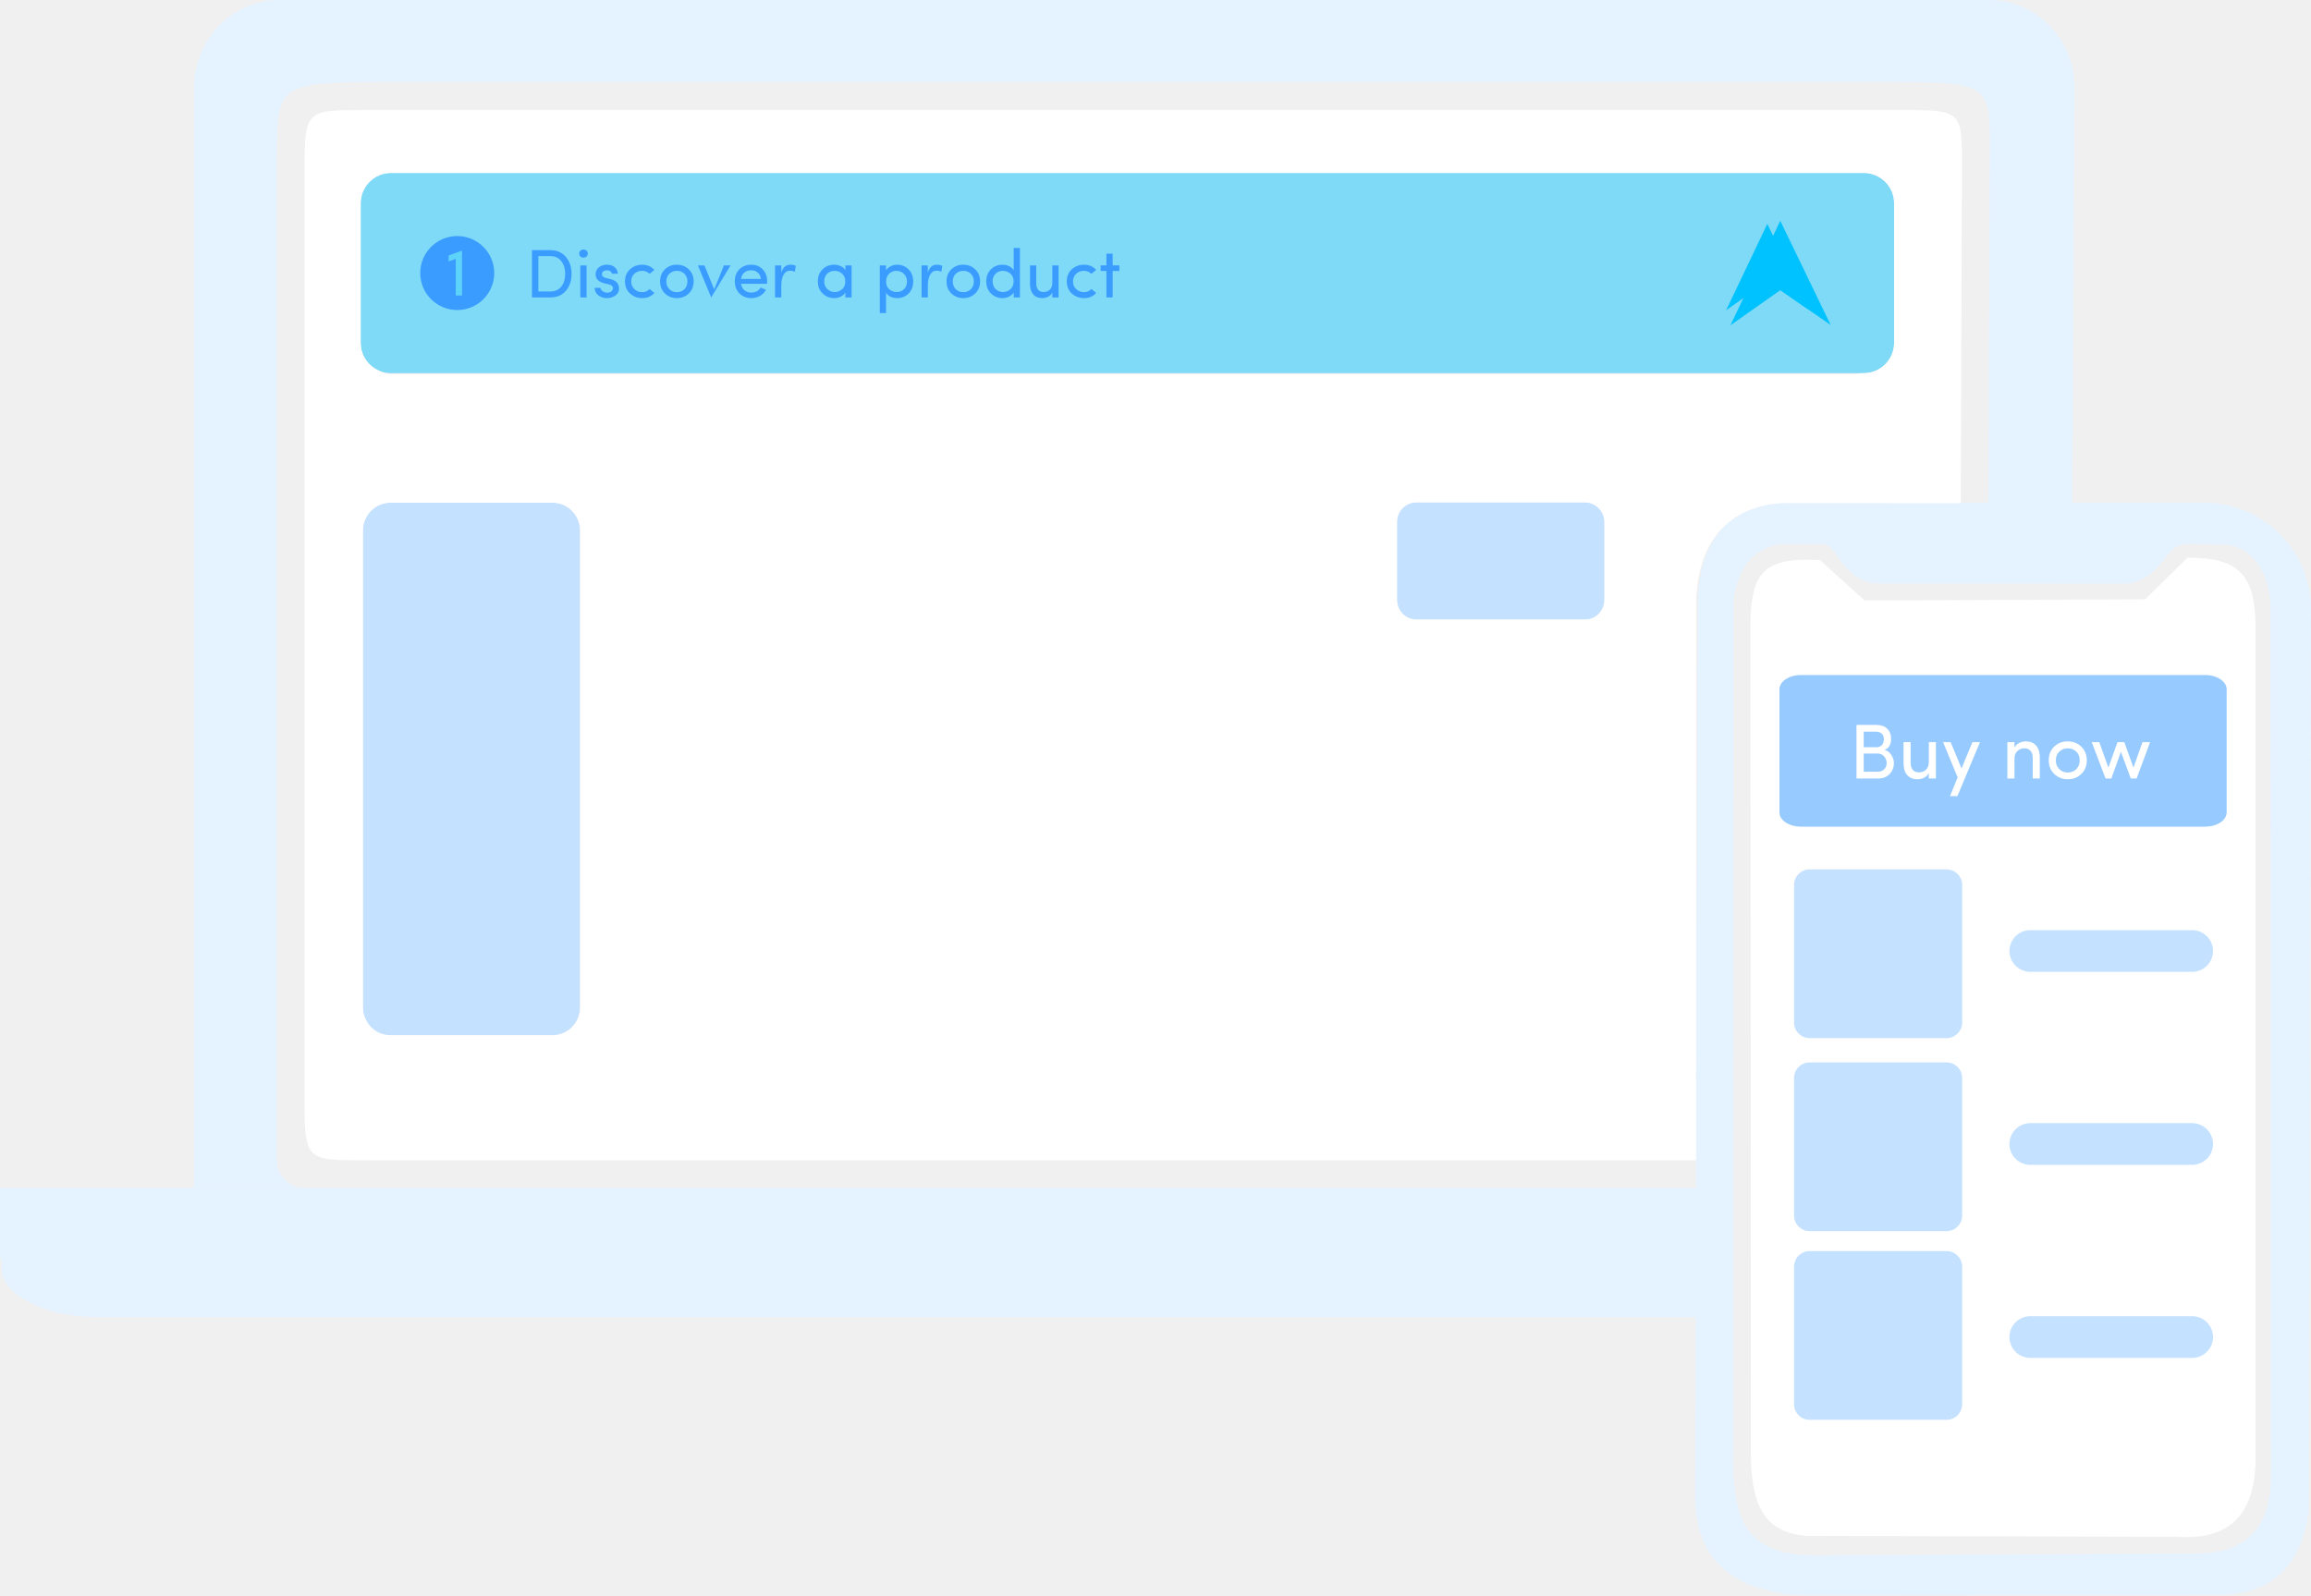
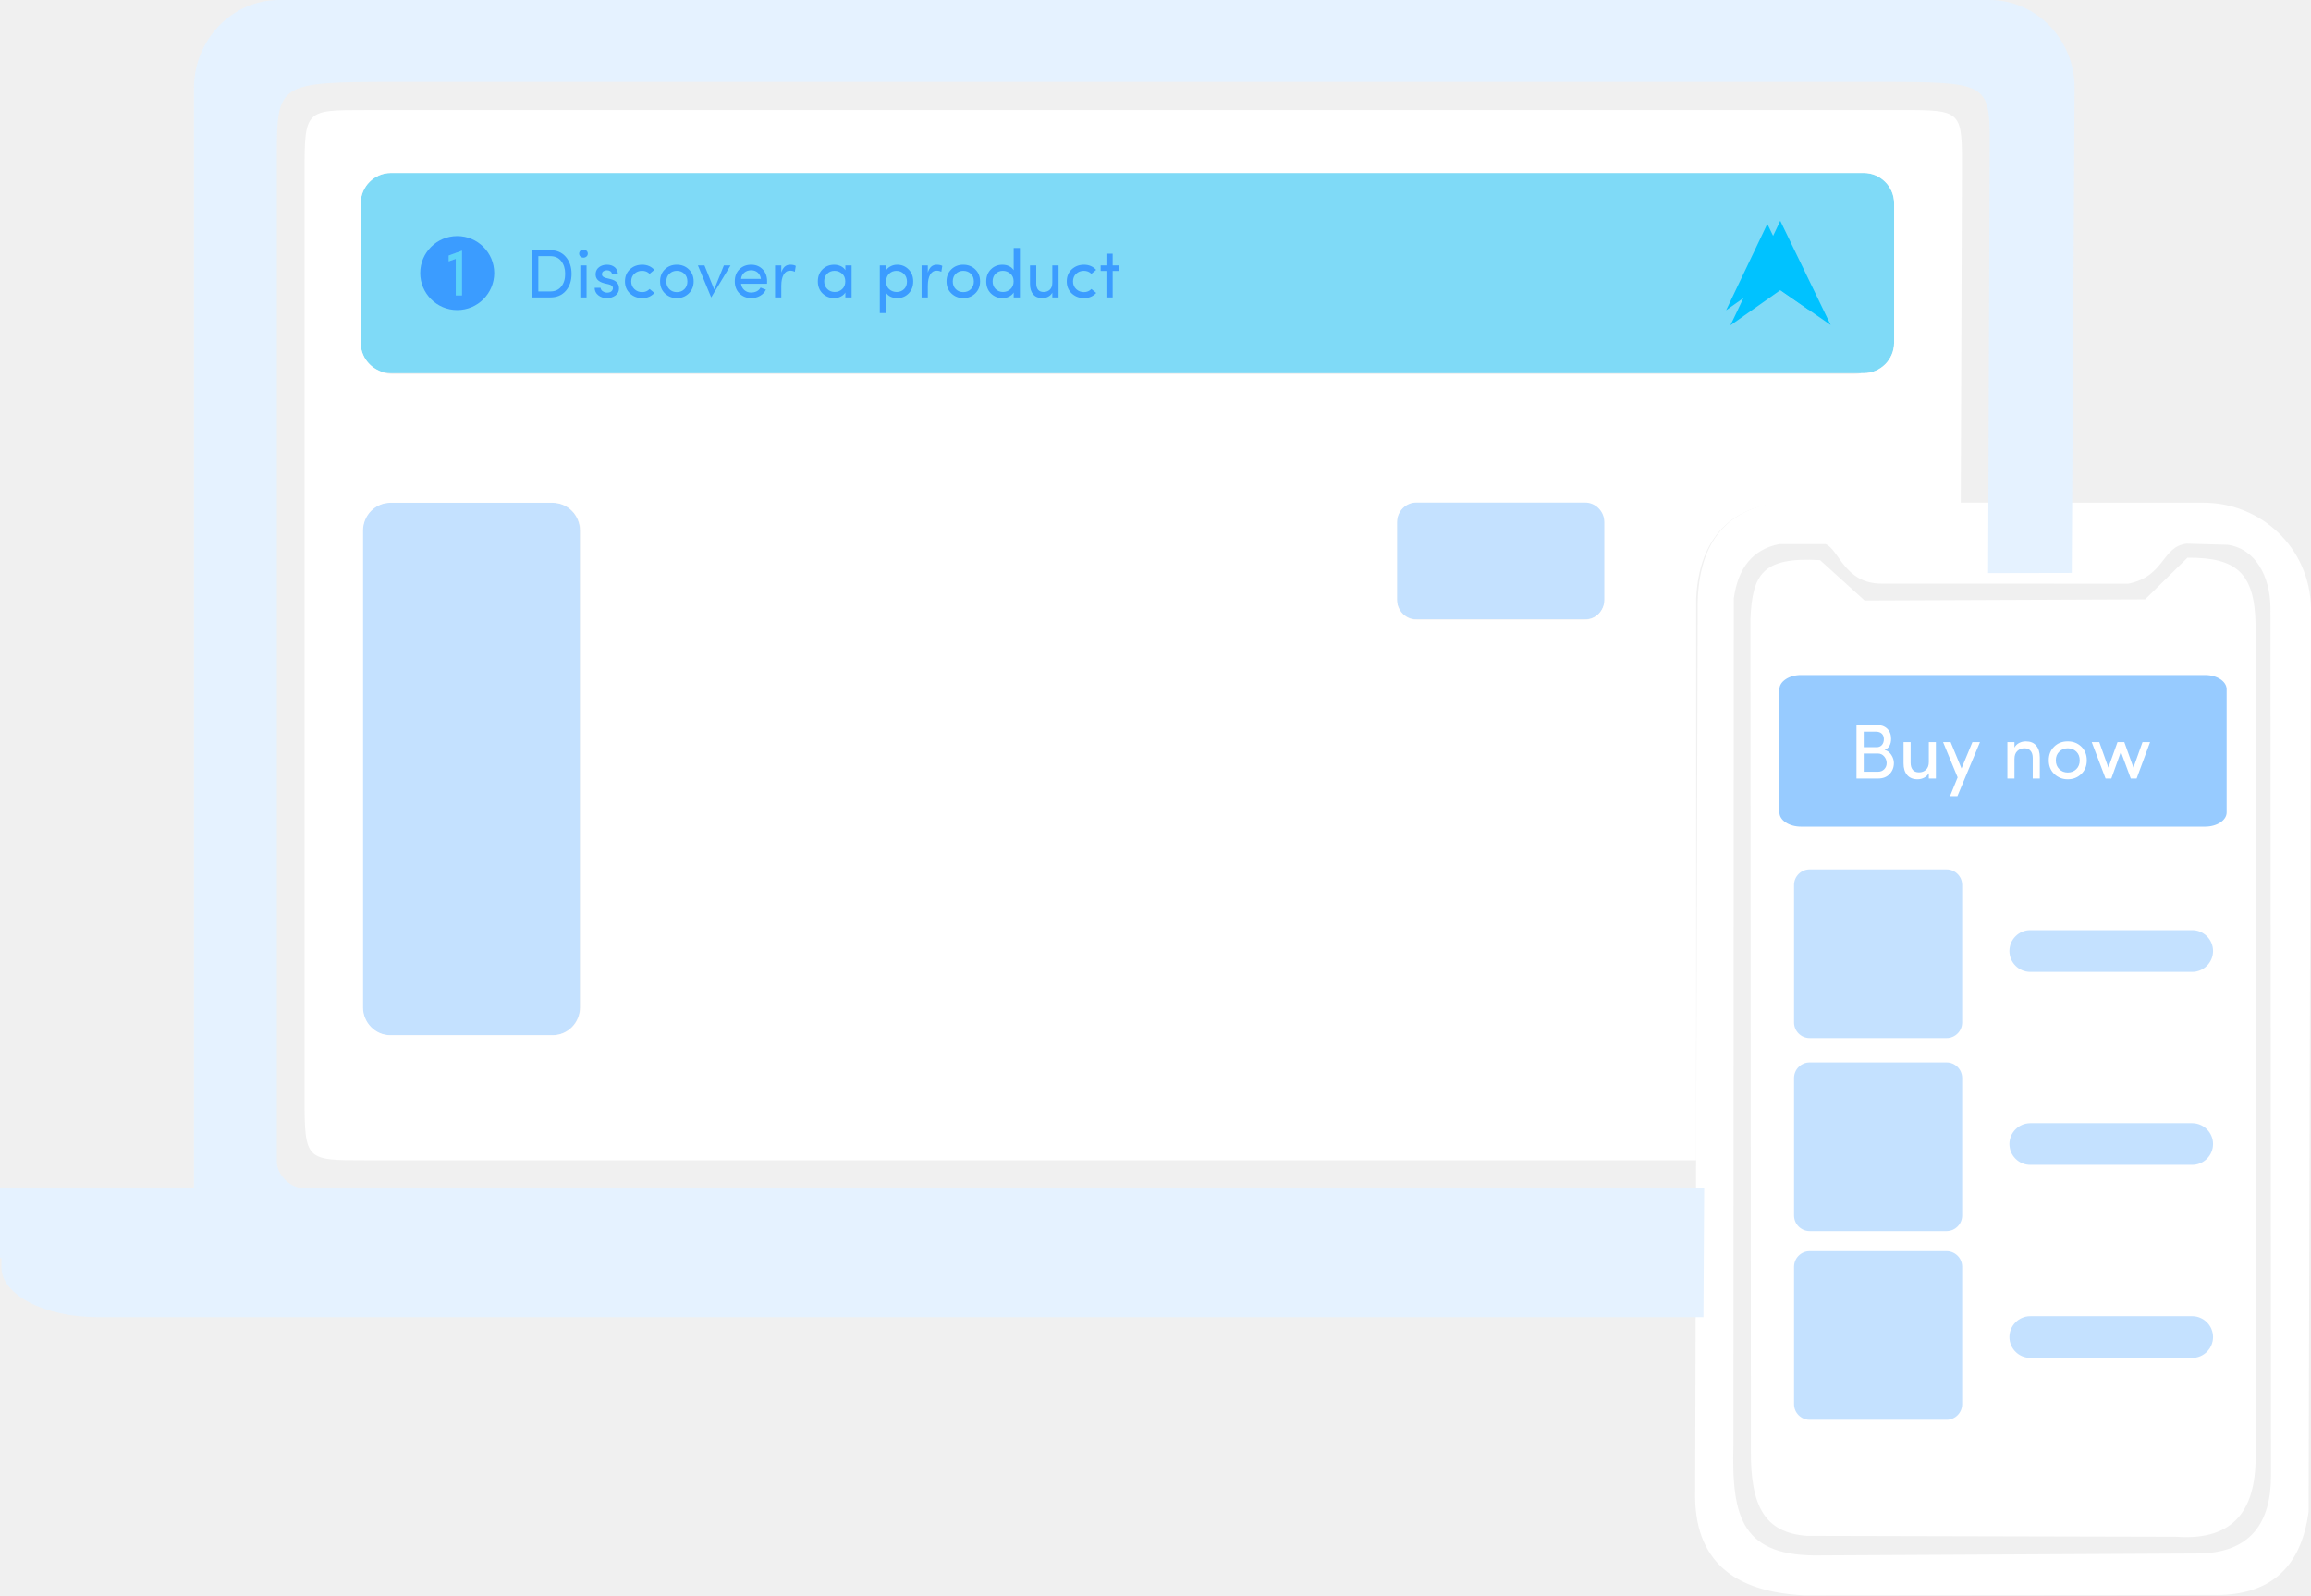
<svg xmlns="http://www.w3.org/2000/svg" xml:space="preserve" width="200.338mm" height="138.339mm" version="1.1" style="shape-rendering:geometricPrecision; text-rendering:geometricPrecision; image-rendering:optimizeQuality; fill-rule:evenodd; clip-rule:evenodd" viewBox="0 0 6491.49 4482.58">
  <defs>
    <style type="text/css">
   
    .fil9 {fill:#3B9CFF}
    .fil13 {fill:#97CBFF}
    .fil4 {fill:#C4E1FF}
    .fil2 {fill:#E5F2FF}
    .fil10 {fill:#3B9CFF;fill-rule:nonzero}
    .fil5 {fill:#FFFFFF;fill-rule:nonzero}
    .fil14 {fill:white;fill-rule:nonzero}
    .fil7 {fill:#FFFFFF}
    .fil0 {fill:#FFFFFF}
    .fil8 {fill:#00C2FF;fill-rule:nonzero;fill-opacity:0.278}
    .fil6 {fill:#00C2FF;fill-opacity:0.471}
    .fil3 {fill:#C4E1FF;fill-opacity:0.99}
-     .fil1 {fill:#E5F2FF;fill-opacity:0.99}
+     .fil1 {fill:#FFFFFF;fill-opacity:0.99}
    .fil12 {fill:#00C2FF}
    .fil11 {fill:#00C2FF}
   
  </style>
  </defs>
  <g id="Layer_x0020_1">
    <g id="_2467838900896">
      <path class="fil0" d="M5112.51 1573.86c-163.33,-9.71 -189.78,40.56 -195.6,164.63l1.25 2333.1c-1.88,161.34 39.41,235.01 157.27,243.76l1037.42 2.52c168.41,12.29 227.06,-82.59 222.98,-238.71l0 -2323.93c-2.15,-146.55 -54.74,-189.16 -191.33,-188.19l-118.92 116.94 -787.96 3.21 -125.11 -113.34z" />
      <path class="fil1" d="M6173.57 4364.96l-1054.86 5.36c-225.57,5.62 -255.16,-104.82 -249.59,-310.51l1.05 -2378.23c11.66,-85.53 52.95,-137.94 127.78,-152.88l129.89 -0.06c37.84,14.96 53.12,111.48 157.8,111.2l692.82 0.13c103.37,-20.76 93.43,-104.43 163.95,-112.5l115.02 3.18c78.16,11.17 119.19,88.39 120.23,177.13l1.47 2438.28c0.08,131.92 -57.24,218.14 -205.57,218.9zm-1183.72 -2953.14c-141.78,22.41 -224.41,113.84 -221.26,305.34l-7.02 2473.27c-4.37,195.7 109.16,282.24 305.48,292.15l1147.78 -0.97c153.6,3.25 248.33,-68.95 270.01,-234.79l6.67 -2539.12c-3.5,-169.51 -141.43,-296.4 -304.01,-295.44l-1197.63 -0.44z" />
      <path class="fil2" d="M4784.87 3700.85l-4511.02 0c-148.45,0 -269.87,-62.87 -269.87,-139.72l0 -26.33 -3.98 0 0 -196.98 4786.93 0 -0.71 125.13 -1.35 237.9z" />
      <path class="fil2" d="M4786.93 3337.82l-3941.15 0c-33.8,-3.17 -68.13,-39.14 -68.13,-73.1l0 -2826.09c0,-205.78 3.26,-208.37 333.14,-208.37l4150.58 0c339.57,0 328.17,-0.88 327.42,206.82l-4.26 1173.2 234.96 -0.48 7.85 -1362.34c0.78,-136.1 -107.54,-247.45 -238.98,-247.45l-4804.56 0c-131.44,0 -238.98,111.35 -238.98,247.45l0 3090.37 4242.12 0z" />
      <path class="fil3" d="M2037.7 2004.92l476.85 0c29.26,0 53.2,23.94 53.2,53.2l0 467.79c0,29.26 -23.94,53.2 -53.2,53.2l-476.85 0c-29.26,0 -53.2,-23.94 -53.2,-53.2l0 -467.79c0,-29.26 23.94,-53.2 53.2,-53.2z" />
      <path class="fil3" d="M3047.34 2004.88l469.74 0c31.21,0 56.76,25.54 56.76,56.76l0 454.83c0,31.22 -25.54,56.76 -56.76,56.76l-469.74 0c-31.21,0 -56.75,-25.54 -56.75,-56.76l0 -454.83c0,-31.22 25.54,-56.76 56.75,-56.76z" />
      <path class="fil3" d="M3969.93 2011.17l491.57 0c25.22,0 45.84,20.62 45.84,45.83l0 467.89c0,25.21 -20.62,45.83 -45.84,45.83l-491.57 0c-25.22,0 -45.84,-20.62 -45.84,-45.83l0 -467.89c0,-25.21 20.62,-45.83 45.84,-45.83z" />
      <rect class="fil4" x="3924.08" y="1410.53" width="583.25" height="329.44" rx="53.2" ry="55.46" />
      <rect class="fil4" x="1018.8" y="1412.46" width="610.1" height="1496.35" rx="76.92" ry="78.48" />
      <path class="fil3" d="M2043.09 2790.69l466.07 0c32.22,0 58.59,26.37 58.59,58.59l0 0.01c0,32.22 -26.36,58.59 -58.59,58.59l-466.07 0c-32.22,0 -58.59,-26.37 -58.59,-58.59l0 -0.01c0,-32.22 26.36,-58.59 58.59,-58.59z" />
      <path class="fil3" d="M3049.17 2791.19l466.08 0c32.22,0 58.59,26.37 58.59,58.59l0 0.01c0,32.22 -26.36,58.59 -58.59,58.59l-466.08 0c-32.22,0 -58.58,-26.37 -58.58,-58.59l0 -0.01c0,-32.22 26.36,-58.59 58.58,-58.59z" />
      <path class="fil3" d="M3982.67 2789.62l466.08 0c32.22,0 58.58,26.37 58.58,58.58l0 0.01c0,32.22 -26.36,58.59 -58.58,58.59l-466.08 0c-32.22,0 -58.58,-26.37 -58.58,-58.59l0 -0.01c0,-32.22 26.36,-58.58 58.58,-58.58z" />
      <path class="fil5" d="M1981.29 1595.86l13.78 0c0.1,4.57 2.16,8.7 6.19,12.4 4.03,3.71 9.11,5.53 15.3,5.43 6.19,0 11.03,-1.38 14.54,-4.1 3.49,-2.73 5.57,-6.34 6.24,-10.78 0.76,-9.26 -4.99,-15.28 -17.27,-18.05l-13.09 -3.36c-16.51,-4.2 -24.76,-13.05 -24.76,-26.48 0,-8.33 3.24,-15.16 9.73,-20.46 6.24,-5.43 13.98,-8.13 23.16,-8.13 9.21,0 16.95,2.73 23.26,8.2 6.29,5.45 9.43,12.65 9.43,21.56l-13.71 0c0,-5.01 -1.77,-9.04 -5.33,-12.11 -3.64,-3.02 -8.08,-4.54 -13.36,-4.54 -5.26,0 -9.9,1.37 -13.88,4.12 -3.73,2.75 -5.6,6.34 -5.6,10.76 0,6.85 4.89,11.42 14.64,13.71l13.24 3.24c9.7,2.58 16.85,6.61 21.44,12.11 4.62,5.5 6.46,12.21 5.55,20.09 -0.91,7.91 -4.42,14.37 -10.51,19.45 -6.09,5.06 -14,7.59 -23.73,7.59 -9.73,0 -18.08,-3 -25.05,-9.01 -6.8,-6.21 -10.22,-13.44 -10.22,-21.64z" />
      <path id="1" class="fil5" d="M2116.46 1593.38l0 -37.17 13.41 0 0 68.83 -13.41 0 0 -10.27c-1.97,3.78 -4.91,6.71 -8.87,8.72 -3.93,2.02 -8.11,3.02 -12.53,3.02 -8.53,0 -15.08,-2.68 -19.67,-8.06 -4.59,-5.38 -6.88,-12.84 -6.83,-22.4l0 -39.84 13.41 0 0 38.88c0,5.72 1.33,10.22 3.96,13.49 2.65,3.22 6.63,4.82 11.96,4.82 5.33,0 9.75,-1.67 13.31,-5.04 3.56,-3.37 5.31,-8.35 5.26,-14.98z" />
      <path id="2" class="fil5" d="M2172 1574.17c-4.25,4.23 -6.39,9.85 -6.39,16.9 0,7.02 2.26,12.5 6.76,16.43 4.52,3.93 9.85,5.9 16.04,5.9 6.19,0 11.47,-2.06 15.82,-6.19 4.13,-4.1 6.19,-9.5 6.19,-16.21 0,-6.7 -2.16,-12.23 -6.48,-16.53 -4.35,-4.3 -9.7,-6.48 -16.01,-6.53 -6.34,-0.05 -11.65,2.04 -15.92,6.24zm-19.94 -17.95l13.41 0 0 10.83c2.26,-3.86 5.52,-6.83 9.85,-8.89 4.23,-2.28 8.94,-3.42 14.17,-3.42 9.6,0 17.73,3.34 24.37,10.05 6.66,6.63 9.97,15.28 9.97,25.91 0,10.64 -3.29,19.26 -9.9,25.89 -6.58,6.61 -14.74,9.92 -24.44,9.92 -5.23,0 -10.02,-1.03 -14.4,-3.09 -4.35,-2.06 -7.56,-4.96 -9.63,-8.65l0 43.72 -13.41 0 0 -102.28z" />
      <path id="3" class="fil5" d="M2261.73 1574.17c-4.25,4.23 -6.39,9.85 -6.39,16.9 0,7.02 2.26,12.5 6.76,16.43 4.52,3.93 9.85,5.9 16.04,5.9 6.19,0 11.47,-2.06 15.82,-6.19 4.13,-4.1 6.19,-9.5 6.19,-16.21 0,-6.7 -2.16,-12.23 -6.48,-16.53 -4.35,-4.3 -9.7,-6.48 -16.01,-6.53 -6.34,-0.05 -11.65,2.04 -15.92,6.24zm-19.94 -17.95l13.41 0 0 10.83c2.26,-3.86 5.52,-6.83 9.85,-8.89 4.23,-2.28 8.94,-3.42 14.17,-3.42 9.6,0 17.73,3.34 24.37,10.05 6.66,6.63 9.97,15.28 9.97,25.91 0,10.64 -3.29,19.26 -9.9,25.89 -6.58,6.61 -14.74,9.92 -24.44,9.92 -5.23,0 -10.02,-1.03 -14.4,-3.09 -4.35,-2.06 -7.56,-4.96 -9.63,-8.65l0 43.72 -13.41 0 0 -102.28z" />
      <polygon id="4" class="fil5" points="2331.51,1625.04 2331.51,1518.78 2344.93,1518.78 2344.93,1625.04 " />
      <path id="5" class="fil5" d="M2367.23 1537.06c-1.75,-1.69 -2.61,-3.76 -2.61,-6.19 0,-2.46 0.86,-4.5 2.61,-6.19 1.94,-1.67 4.12,-2.5 6.61,-2.5 2.48,0 4.67,0.81 6.53,2.43 1.89,1.65 2.83,3.73 2.83,6.26 0,2.53 -0.93,4.62 -2.83,6.26 -1.87,1.62 -4.05,2.43 -6.53,2.43 -2.48,0 -4.67,-0.83 -6.61,-2.5zm13.31 87.99l-13.41 0 0 -68.83 13.41 0 0 68.83z" />
      <path id="6" class="fil5" d="M2467.74 1590.44c0,3.05 -0.05,4.79 -0.15,5.28l-55.86 0c0.66,5.55 3.12,10.14 7.34,13.8 4.08,3.37 8.65,5.06 13.73,5.06 9.95,0 16.9,-3.56 20.88,-10.69 0.1,0 0.24,0.03 0.44,0.12 0.17,0.1 0.52,0.27 1.01,0.52 0.56,0.25 1.33,0.54 2.28,0.86 0.96,0.35 1.69,0.64 2.16,0.88l5.63 2.09c-2.83,5.8 -7.1,10.27 -12.82,13.41 -5.7,3.17 -11.99,4.74 -18.84,4.74 -9.85,0 -18.25,-3.32 -25.25,-9.97 -6.66,-6.66 -9.97,-15.38 -9.97,-26.11 0,-10.76 3.31,-19.38 9.92,-25.89 6.63,-6.48 15.01,-9.75 25.18,-9.8 10.17,0 18.37,3.29 24.61,9.85 6.46,6.53 9.7,15.15 9.7,25.84zm-20.09 -18.82c-3.83,-3.29 -8.6,-4.94 -14.25,-4.94 -5.67,0 -10.54,1.65 -14.62,4.94 -4.03,3.51 -6.38,8.08 -7.05,13.63l42.66 0c-0.66,-5.55 -2.92,-10.12 -6.75,-13.63z" />
      <path id="7" class="fil5" d="M2498.2 1600.01l0 25.03 -13.41 0 0 -68.83 13.41 0 0 15.52c3.36,-11.32 9.73,-17 19.13,-17 5.43,0 9.41,0.88 11.96,2.63l-2.09 12.58c-3.02,-1.6 -6.41,-2.38 -10.15,-2.38 -6.07,0 -10.71,2.9 -13.98,8.7 -3.27,5.82 -4.89,13.73 -4.89,23.75z" />
      <path id="8" class="fil5" d="M2581.17 1537.06c-1.75,-1.69 -2.61,-3.76 -2.61,-6.19 0,-2.46 0.86,-4.5 2.61,-6.19 1.94,-1.67 4.12,-2.5 6.61,-2.5 2.48,0 4.67,0.81 6.53,2.43 1.89,1.65 2.83,3.73 2.83,6.26 0,2.53 -0.93,4.62 -2.83,6.26 -1.87,1.62 -4.05,2.43 -6.53,2.43 -2.48,0 -4.67,-0.83 -6.61,-2.5zm13.31 87.99l-13.41 0 0 -68.83 13.41 0 0 68.83z" />
      <path id="9" class="fil5" d="M2630.25 1587.93l0 37.11 -13.41 0 0 -68.83 13.41 0 0 10.34c1.96,-3.83 4.91,-6.78 8.87,-8.79 3.93,-2.02 8.16,-3.02 12.65,-3.02 8.65,0 15.16,2.65 19.56,7.98 4.59,5.23 6.92,12.75 6.98,22.52l0 39.79 -13.41 0 0 -38.91c0,-5.8 -1.38,-10.27 -4.1,-13.39 -2.65,-3.27 -6.56,-4.89 -11.74,-4.89 -5.23,0 -9.68,1.69 -13.31,5.11 -3.66,3.39 -5.48,8.4 -5.48,14.96z" />
      <path id="10" class="fil5" d="M2732.09 1518.78l7.51 0 0 12.82 -7.54 0c-8.62,0 -12.9,5.87 -12.8,17.64l0 6.98 15.92 0 0 11.94 -15.92 0 0 56.89 -13.41 0 0 -56.89 -13.41 0 0 -11.94 13.41 0 0 -6.98c0,-9.73 2.18,-17.22 6.58,-22.47 4.4,-5.28 10.96,-7.94 19.65,-7.98z" />
      <path id="11" class="fil5" d="M2797.97 1607.33c4.3,-4.23 6.46,-9.78 6.46,-16.65 0,-6.91 -2.16,-12.41 -6.46,-16.53 -4.3,-4.15 -9.66,-6.24 -16.07,-6.29 -6.39,0 -11.77,2.06 -16.11,6.21 -4.4,4.18 -6.61,9.68 -6.61,16.53 0,6.83 2.16,12.38 6.46,16.65 4.3,4.3 9.68,6.44 16.14,6.44 6.48,0 11.89,-2.11 16.19,-6.36zm-16.11 19.19c-10.02,0 -18.52,-3.32 -25.55,-9.95 -7.02,-6.63 -10.54,-15.28 -10.54,-25.96 0,-10.69 3.46,-19.36 10.37,-25.99 6.9,-6.63 15.42,-9.92 25.59,-9.88 10.22,0 18.77,3.32 25.67,9.95 6.95,6.68 10.44,15.33 10.44,25.92 0,10.59 -3.49,19.21 -10.46,25.89 -6.98,6.68 -15.5,10.02 -25.52,10.02z" />
      <path id="12" class="fil5" d="M2849.03 1600.01l0 25.03 -13.41 0 0 -68.83 13.41 0 0 15.52c3.36,-11.32 9.73,-17 19.13,-17 5.43,0 9.41,0.88 11.96,2.63l-2.09 12.58c-3.02,-1.6 -6.41,-2.38 -10.15,-2.38 -6.07,0 -10.71,2.9 -13.98,8.7 -3.27,5.82 -4.89,13.73 -4.89,23.75z" />
      <path id="13" class="fil5" d="M2954.63 1588.03l0 37.02 -13.41 0 0 -38.96c0,-5.7 -1.38,-10.1 -4.1,-13.21 -2.63,-3.24 -6.49,-4.86 -11.52,-4.86 -4.99,0 -9.31,1.69 -12.94,5.08 -3.66,3.39 -5.48,8.38 -5.48,14.93l0 37.02 -13.41 0 0 -68.83 13.41 0 0 10.46c1.6,-3.29 4.2,-5.99 7.86,-8.08 3.83,-2.09 7.32,-3.22 10.44,-3.41 13.24,-0.81 22.01,3.83 26.29,13.9 4.79,-9.56 12.7,-14.34 23.78,-14.34 8.62,0 15.18,2.65 19.65,7.98 4.59,5.23 6.91,12.75 6.91,22.52l0 39.79 -13.41 0 0 -38.81c0,-5.6 -1.4,-10.05 -4.17,-13.36 -3,-3.24 -7.05,-4.89 -12.13,-4.94 -5.06,-0.05 -9.29,1.77 -12.63,5.45 -3.36,3.68 -5.06,8.55 -5.11,14.64z" />
      <path id="14" class="fil5" d="M3071.33 1607.21c4.42,-4.12 6.63,-9.68 6.63,-16.68 0,-7 -2.31,-12.53 -6.9,-16.55 -4.62,-4.03 -10.04,-6.07 -16.29,-6.12 -6.26,0 -11.5,2.09 -15.72,6.26 -4.23,4.13 -6.34,9.53 -6.34,16.26 0,6.7 2.16,12.23 6.48,16.53 4.32,4.33 9.65,6.49 15.99,6.49 6.34,0 11.72,-2.06 16.14,-6.19zm20.19 17.83l-13.41 0 0 -10.56c-2.16,3.61 -5.43,6.51 -9.8,8.72 -4.37,2.21 -9.14,3.32 -14.34,3.32 -9.53,0 -17.81,-3.34 -24.81,-10.02 -6.76,-6.66 -10.15,-15.3 -10.15,-25.89 0,-10.61 3.34,-19.23 10,-25.84 6.68,-6.63 15.01,-9.97 24.98,-10.02 4.99,0 9.8,1.03 14.39,3.09 4.52,2.26 7.76,5.16 9.73,8.72l0 -10.34 13.41 0 0 68.83z" />
      <polygon id="15" class="fil5" points="3132.32,1531.02 3132.32,1556.22 3146.77,1556.22 3146.77,1568.16 3132.32,1568.16 3132.32,1625.04 3118.91,1625.04 3118.91,1568.16 3106.53,1568.16 3106.53,1556.22 3118.91,1556.22 3118.91,1531.02 " />
      <path id="16" class="fil5" d="M3162 1537.06c-1.75,-1.69 -2.61,-3.76 -2.61,-6.19 0,-2.46 0.86,-4.5 2.61,-6.19 1.94,-1.67 4.12,-2.5 6.61,-2.5 2.48,0 4.67,0.81 6.53,2.43 1.89,1.65 2.83,3.73 2.83,6.26 0,2.53 -0.93,4.62 -2.83,6.26 -1.87,1.62 -4.05,2.43 -6.53,2.43 -2.48,0 -4.67,-0.83 -6.61,-2.5zm13.31 87.99l-13.41 0 0 -68.83 13.41 0 0 68.83z" />
      <path id="17" class="fil5" d="M3245.29 1607.33c4.3,-4.23 6.46,-9.78 6.46,-16.65 0,-6.91 -2.16,-12.41 -6.46,-16.53 -4.3,-4.15 -9.66,-6.24 -16.07,-6.29 -6.39,0 -11.77,2.06 -16.11,6.21 -4.4,4.18 -6.61,9.68 -6.61,16.53 0,6.83 2.16,12.38 6.46,16.65 4.3,4.3 9.68,6.44 16.14,6.44 6.48,0 11.89,-2.11 16.19,-6.36zm-16.11 19.19c-10.02,0 -18.52,-3.32 -25.55,-9.95 -7.02,-6.63 -10.54,-15.28 -10.54,-25.96 0,-10.69 3.46,-19.36 10.37,-25.99 6.9,-6.63 15.42,-9.92 25.59,-9.88 10.22,0 18.77,3.32 25.67,9.95 6.95,6.68 10.44,15.33 10.44,25.92 0,10.59 -3.49,19.21 -10.46,25.89 -6.98,6.68 -15.5,10.02 -25.52,10.02z" />
      <path id="18" class="fil5" d="M3296.36 1587.93l0 37.11 -13.41 0 0 -68.83 13.41 0 0 10.34c1.96,-3.83 4.91,-6.78 8.87,-8.79 3.93,-2.02 8.16,-3.02 12.65,-3.02 8.65,0 15.16,2.65 19.56,7.98 4.59,5.23 6.92,12.75 6.98,22.52l0 39.79 -13.41 0 0 -38.91c0,-5.8 -1.38,-10.27 -4.1,-13.39 -2.65,-3.27 -6.56,-4.89 -11.74,-4.89 -5.23,0 -9.68,1.69 -13.31,5.11 -3.66,3.39 -5.48,8.4 -5.48,14.96z" />
      <path class="fil6" d="M1098.2 485.89l4137.21 0c46.81,0 85.11,38.3 85.11,85.11l0 392.39c0,46.82 -38.3,85.12 -85.11,85.12l-4137.21 0c-46.81,0 -85.11,-38.3 -85.11,-85.12l0 -392.39c0,-46.82 38.3,-85.11 85.11,-85.11z" />
      <path class="fil7" d="M1025.54 309.25l4315.36 -0.15c173.1,-0.01 170.73,1.52 170.12,173.58l-3.32 931.07 -472.89 -0.17c-124.96,-4.55 -260.57,57.9 -270.36,267.9l-0.14 1578.57 -3738.77 0c-165.34,0 -170.12,1.42 -170.12,-173.58l0 -2603.64c0,-175 2.84,-173.57 170.12,-173.58zm4203.03 739.25c-6.91,1.91 -14.17,2.93 -21.65,2.93l-4103.83 0c-14.74,0 -28.62,-3.96 -40.67,-10.88 -29.06,-13.58 -49.33,-43.12 -49.33,-77.17l0 -392.39c0,-46.82 38.3,-85.11 85.11,-85.11l4137.21 0c46.81,0 85.11,38.3 85.11,85.11l0 392.39c0,46.82 -38.3,85.12 -85.11,85.12l-6.84 0zm-4131.97 363.95l456.26 0c42.31,0 76.92,35.34 76.92,78.48l0 1339.38c0,43.14 -34.64,78.48 -76.92,78.48l-456.26 0c-42.28,0 -76.92,-35.31 -76.92,-78.48l0 -1339.38c0,-43.17 34.61,-78.48 76.92,-78.48zm2881.84 -0.6l473.83 0c29.88,0 54.31,24.99 54.31,55.42l0 218.35c0,30.44 -24.49,55.42 -54.31,55.42l-473.83 0c-29.83,0 -54.32,-24.93 -54.32,-55.42l0 -218.35c0,-30.49 24.43,-55.42 54.32,-55.42z" />
      <polygon class="fil8" points="1297.62,830.12 1280.25,830.12 1280.25,727.19 1260.39,734.29 1260.39,717.9 1297.62,704.28 " />
      <path class="fil9" d="M1284.33 663.24c57.41,0 103.95,46.54 103.95,103.95 0,57.41 -46.54,103.95 -103.95,103.95 -57.41,0 -103.95,-46.54 -103.95,-103.95 0,-57.41 46.54,-103.95 103.95,-103.95zm13.3 166.88l-17.38 0 0 -102.92 -19.86 7.1 0 -16.39 37.24 -13.62 0 125.84z" />
      <path class="fil10" d="M1512.17 719.67l0 99.29 33.51 0c13.37,0 23.68,-4.59 30.94,-13.75 7.29,-9.16 10.93,-21.05 10.93,-35.67 0,-14.56 -3.66,-26.48 -11.02,-35.76 -7.07,-9.42 -17.35,-14.11 -30.84,-14.11l-33.51 0zm33.51 116.06l-51.44 0 0 -132.83 51.44 0c18.38,0 32.97,6.27 43.7,18.83 10.73,12.56 16.1,28.47 16.1,47.71 0,19.34 -5.33,35.22 -16,47.65 -10.7,12.43 -25.29,18.63 -43.8,18.63z" />
      <path id="1" class="fil10" d="M1630.21 720.64c-2.28,-2.22 -3.41,-4.92 -3.41,-8.1 0,-3.21 1.12,-5.88 3.41,-8.1 2.54,-2.18 5.4,-3.28 8.64,-3.28 3.25,0 6.1,1.06 8.55,3.18 2.47,2.15 3.69,4.89 3.69,8.19 0,3.31 -1.22,6.04 -3.69,8.19 -2.44,2.12 -5.3,3.18 -8.55,3.18 -3.24,0 -6.1,-1.09 -8.64,-3.28zm17.41 115.09l-17.54 0 0 -90.03 17.54 0 0 90.03z" />
      <path id="2" class="fil10" d="M1683.16 750.36c6.01,-4.4 13.27,-6.59 21.82,-6.59 8.52,0 15.58,2.19 21.14,6.56 5.59,4.37 8.77,10.61 9.51,18.7l-16.74 0c-0.52,-2.92 -2.06,-5.27 -4.63,-7.03 -2.83,-1.74 -5.95,-2.6 -9.41,-2.6 -3.44,0 -6.36,0.74 -8.74,2.22 -2.57,1.16 -4.18,3.18 -4.88,6.01 -0.67,2.83 -0.58,5.08 0.29,6.75 1.45,2.89 4.98,5.14 10.61,6.75l13.27 3.24c15.58,3.82 23.36,12.59 23.36,26.32 0,8.13 -3.37,14.68 -10.16,19.73 -6.84,4.85 -14.84,7.26 -24,7.26 -9.19,0 -17.16,-2.63 -23.94,-7.94 -6.78,-5.27 -10.22,-12.27 -10.35,-21.05l16.58 0c0.74,4.66 3.12,8.1 7.17,10.28 3.92,2.47 8.16,3.57 12.72,3.31 4.57,-0.26 8.1,-1.48 10.61,-3.66 2.5,-2.22 3.92,-4.88 4.24,-8.03 0.26,-3.15 -0.71,-5.65 -2.93,-7.55 -2.18,-1.9 -5.2,-3.28 -9.03,-4.15l-12.34 -2.86c-8.71,-2.35 -15.13,-5.78 -19.24,-10.38 -3.95,-4.76 -5.59,-10.7 -4.89,-17.86 0.68,-7.17 4.02,-12.95 9.96,-17.42z" />
      <path id="3" class="fil10" d="M1803.94 743.77c13.88,0 25.25,4.85 34.15,14.52l-13.37 11.12c-5.62,-5.65 -12.69,-8.48 -21.17,-8.48 -8.45,0 -15.65,2.73 -21.56,8.22 -5.94,5.4 -8.93,12.56 -8.93,21.53 0,8.93 3.02,16.19 9.03,21.78 6.04,5.62 13.24,8.42 21.65,8.42 8.48,0 15.49,-2.96 20.98,-8.87l13.56 11.18c-8.97,9.64 -20.31,14.46 -33.96,14.46 -13.69,0 -25.25,-4.34 -34.7,-13.01 -9.41,-8.8 -14.1,-20.11 -14.1,-33.96 0,-13.85 4.63,-25.13 13.85,-33.8 9.25,-8.67 20.76,-13.05 34.57,-13.11z" />
      <path id="4" class="fil10" d="M1922.44 812.57c5.62,-5.53 8.45,-12.79 8.45,-21.78 0,-9.03 -2.83,-16.23 -8.45,-21.63 -5.62,-5.43 -12.63,-8.16 -21.01,-8.22 -8.35,0 -15.39,2.7 -21.08,8.13 -5.75,5.46 -8.65,12.66 -8.65,21.63 0,8.93 2.83,16.19 8.45,21.78 5.63,5.62 12.66,8.42 21.11,8.42 8.48,0 15.55,-2.76 21.18,-8.32zm-21.08 25.09c-13.11,0 -24.23,-4.34 -33.42,-13.01 -9.19,-8.67 -13.78,-19.99 -13.78,-33.96 0,-13.98 4.53,-25.32 13.56,-33.99 9.03,-8.68 20.18,-12.98 33.48,-12.92 13.37,0 24.55,4.34 33.58,13.01 9.09,8.74 13.65,20.05 13.65,33.9 0,13.85 -4.56,25.13 -13.69,33.86 -9.12,8.74 -20.27,13.11 -33.38,13.11z" />
      <polygon id="5" class="fil10" points="1997.72,835.73 1960.35,745.7 1978.79,745.7 2006.17,813.3 2033.38,745.7 2052.12,745.7 " />
      <path id="6" class="fil10" d="M2154.81 790.46c0,3.99 -0.06,6.27 -0.19,6.91l-73.06 0c0.87,7.26 4.08,13.27 9.61,18.06 5.33,4.4 11.31,6.62 17.96,6.62 13.01,0 22.11,-4.66 27.31,-13.98 0.13,0 0.32,0.03 0.58,0.16 0.23,0.13 0.68,0.35 1.32,0.67 0.74,0.32 1.73,0.71 2.99,1.12 1.25,0.45 2.22,0.84 2.83,1.16l7.36 2.73c-3.7,7.58 -9.29,13.43 -16.77,17.54 -7.45,4.14 -15.68,6.2 -24.64,6.2 -12.88,0 -23.87,-4.34 -33.03,-13.05 -8.71,-8.71 -13.05,-20.11 -13.05,-34.16 0,-14.07 4.34,-25.35 12.98,-33.86 8.68,-8.48 19.63,-12.76 32.93,-12.82 13.3,0 24.03,4.31 32.2,12.89 8.45,8.54 12.69,19.82 12.69,33.8zm-26.28 -24.61c-5.01,-4.31 -11.25,-6.46 -18.64,-6.46 -7.42,0 -13.78,2.15 -19.12,6.46 -5.27,4.59 -8.35,10.57 -9.22,17.83l55.81 0c-0.87,-7.26 -3.82,-13.24 -8.84,-17.83z" />
      <path id="7" class="fil10" d="M2194.65 802.99l0 32.74 -17.54 0 0 -90.03 17.54 0 0 20.31c4.4,-14.81 12.72,-22.23 25.03,-22.23 7.1,0 12.31,1.16 15.65,3.44l-2.73 16.45c-3.95,-2.09 -8.39,-3.11 -13.27,-3.11 -7.94,0 -14.01,3.79 -18.28,11.37 -4.27,7.61 -6.39,17.96 -6.39,31.07z" />
      <path id="8" class="fil10" d="M2365.71 812.4c5.78,-5.4 8.68,-12.66 8.68,-21.82 0,-9.16 -3.02,-16.39 -9.03,-21.65 -6.04,-5.27 -13.14,-7.94 -21.3,-8 -8.19,0 -15.04,2.73 -20.56,8.19 -5.53,5.4 -8.29,12.47 -8.29,21.27 0,8.77 2.83,16 8.48,21.62 5.65,5.65 12.63,8.48 20.92,8.48 8.29,0 15.33,-2.7 21.11,-8.1zm26.41 23.33l-17.54 0 0 -13.82c-2.83,4.72 -7.1,8.52 -12.82,11.41 -5.72,2.89 -11.95,4.34 -18.76,4.34 -12.47,0 -23.29,-4.37 -32.45,-13.11 -8.84,-8.71 -13.27,-20.02 -13.27,-33.86 0,-13.88 4.37,-25.16 13.08,-33.8 8.74,-8.67 19.63,-13.05 32.68,-13.11 6.52,0 12.82,1.35 18.83,4.05 5.91,2.96 10.16,6.75 12.72,11.41l0 -13.53 17.54 0 0 90.03z" />
      <path id="9" class="fil10" d="M2497.38 769.19c-5.56,5.53 -8.35,12.88 -8.35,22.11 0,9.19 2.96,16.35 8.84,21.5 5.91,5.14 12.89,7.71 20.98,7.71 8.1,0 15.01,-2.7 20.69,-8.1 5.4,-5.37 8.1,-12.44 8.1,-21.21 0,-8.77 -2.83,-16 -8.48,-21.62 -5.69,-5.62 -12.69,-8.48 -20.95,-8.55 -8.29,-0.06 -15.23,2.67 -20.82,8.16zm-26.09 -23.49l17.54 0 0 14.17c2.96,-5.04 7.23,-8.93 12.88,-11.63 5.53,-2.99 11.7,-4.47 18.54,-4.47 12.56,0 23.2,4.37 31.87,13.14 8.71,8.67 13.05,19.99 13.05,33.9 0,13.91 -4.3,25.19 -12.95,33.87 -8.61,8.64 -19.28,12.98 -31.97,12.98 -6.84,0 -13.11,-1.35 -18.83,-4.05 -5.69,-2.7 -9.9,-6.49 -12.59,-11.31l0 57.19 -17.54 0 0 -133.79z" />
      <path id="10" class="fil10" d="M2606.21 802.99l0 32.74 -17.54 0 0 -90.03 17.54 0 0 20.31c4.4,-14.81 12.72,-22.23 25.03,-22.23 7.1,0 12.31,1.16 15.65,3.44l-2.73 16.45c-3.95,-2.09 -8.39,-3.11 -13.27,-3.11 -7.94,0 -14.01,3.79 -18.28,11.37 -4.27,7.61 -6.39,17.96 -6.39,31.07z" />
      <path id="11" class="fil10" d="M2727.02 812.57c5.62,-5.53 8.45,-12.79 8.45,-21.78 0,-9.03 -2.83,-16.23 -8.45,-21.63 -5.62,-5.43 -12.63,-8.16 -21.01,-8.22 -8.35,0 -15.39,2.7 -21.08,8.13 -5.75,5.46 -8.65,12.66 -8.65,21.63 0,8.93 2.83,16.19 8.45,21.78 5.63,5.62 12.66,8.42 21.11,8.42 8.48,0 15.55,-2.76 21.18,-8.32zm-21.08 25.09c-13.11,0 -24.23,-4.34 -33.42,-13.01 -9.19,-8.67 -13.78,-19.99 -13.78,-33.96 0,-13.98 4.53,-25.32 13.56,-33.99 9.03,-8.68 20.18,-12.98 33.48,-12.92 13.37,0 24.55,4.34 33.58,13.01 9.09,8.74 13.65,20.05 13.65,33.9 0,13.85 -4.56,25.13 -13.69,33.86 -9.12,8.74 -20.27,13.11 -33.38,13.11z" />
      <path id="12" class="fil10" d="M2838.45 812.31c5.85,-5.46 8.77,-12.72 8.77,-21.82 0,-9.09 -3.02,-16.29 -9.03,-21.56 -6.04,-5.27 -13.11,-7.94 -21.21,-8 -8.13,0 -14.94,2.73 -20.47,8.19 -5.53,5.53 -8.29,12.66 -8.29,21.46 0,8.77 2.8,15.97 8.39,21.53 5.59,5.59 12.5,8.39 20.72,8.39 8.23,0 15.26,-2.73 21.11,-8.19zm26.51 23.42l-17.54 0 0 -13.82c-2.83,4.72 -7.1,8.52 -12.82,11.41 -5.72,2.89 -11.98,4.34 -18.83,4.34 -12.5,0 -23.29,-4.37 -32.39,-13.11 -8.71,-8.71 -13.08,-20.02 -13.08,-33.86 0,-13.88 4.34,-25.16 12.98,-33.8 8.68,-8.67 19.44,-13.05 32.32,-13.11 6.94,0 13.27,1.35 18.92,4.05 5.63,2.7 9.93,6.52 12.89,11.41l0 -62.5 17.54 0 0 139z" />
      <path id="13" class="fil10" d="M2955.91 794.31l0 -48.61 17.55 0 0 90.03 -17.55 0 0 -13.43c-2.57,4.95 -6.43,8.77 -11.6,11.41 -5.14,2.63 -10.61,3.95 -16.39,3.95 -11.15,0 -19.73,-3.5 -25.74,-10.54 -6.01,-7.04 -9,-16.81 -8.93,-29.31l0 -52.12 17.54 0 0 50.86c0,7.49 1.74,13.37 5.17,17.64 3.47,4.21 8.67,6.3 15.65,6.3 6.97,0 12.76,-2.18 17.41,-6.59 4.66,-4.4 6.94,-10.92 6.88,-19.6z" />
      <path id="14" class="fil10" d="M3044.92 743.77c13.88,0 25.25,4.85 34.15,14.52l-13.37 11.12c-5.62,-5.65 -12.69,-8.48 -21.17,-8.48 -8.45,0 -15.65,2.73 -21.56,8.22 -5.94,5.4 -8.93,12.56 -8.93,21.53 0,8.93 3.02,16.19 9.03,21.78 6.04,5.62 13.24,8.42 21.65,8.42 8.48,0 15.49,-2.96 20.98,-8.87l13.56 11.18c-8.97,9.64 -20.31,14.46 -33.96,14.46 -13.69,0 -25.25,-4.34 -34.7,-13.01 -9.41,-8.8 -14.1,-20.11 -14.1,-33.96 0,-13.85 4.63,-25.13 13.85,-33.8 9.25,-8.67 20.76,-13.05 34.57,-13.11z" />
      <polygon id="15" class="fil10" points="3125.4,712.74 3125.4,745.7 3144.3,745.7 3144.3,761.32 3125.4,761.32 3125.4,835.73 3107.86,835.73 3107.86,761.32 3091.67,761.32 3091.67,745.7 3107.86,745.7 3107.86,712.74 " />
      <polygon class="fil11" points="4964.49,790.06 4848.6,871.7 4964.33,629 5081.35,870.91 " />
      <polygon class="fil12" points="5000.9,815.25 4860.63,914.06 5000.7,620.33 5142.33,913.11 " />
      <g>
        <rect class="fil13" x="4998.37" y="1896.65" width="1256.19" height="426.06" rx="60.62" ry="39.88" />
        <path class="fil3" d="M5083.17 2442.78l384.69 0c24.07,0 43.75,19.68 43.75,43.75l0 386.54c0,24.07 -19.68,43.75 -43.75,43.75l-384.69 0c-24.07,0 -43.75,-19.68 -43.75,-43.75l0 -386.54c0,-24.07 19.69,-43.75 43.75,-43.75z" />
        <path class="fil3" d="M5083.17 2985.08l384.69 0c24.07,0 43.75,19.68 43.75,43.75l0 386.54c0,24.07 -19.68,43.75 -43.75,43.75l-384.69 0c-24.07,0 -43.75,-19.68 -43.75,-43.75l0 -386.54c0,-24.07 19.69,-43.75 43.75,-43.75z" />
        <path class="fil3" d="M5083.17 3515.29l384.69 0c24.07,0 43.75,19.68 43.75,43.75l0 386.54c0,24.07 -19.68,43.75 -43.75,43.75l-384.69 0c-24.07,0 -43.75,-19.68 -43.75,-43.75l0 -386.54c0,-24.07 19.69,-43.75 43.75,-43.75z" />
        <path class="fil3" d="M5703 2613.49l454.79 0c32.22,0 58.58,26.37 58.58,58.59l0 0.01c0,32.22 -26.36,58.58 -58.58,58.58l-454.79 0c-32.23,0 -58.59,-26.37 -58.59,-58.58l0 -0.01c0,-32.22 26.36,-58.59 58.59,-58.59z" />
        <path class="fil3" d="M5703 3155.82l454.79 0c32.22,0 58.58,26.36 58.58,58.58l0 0.01c0,32.22 -26.36,58.58 -58.58,58.58l-454.79 0c-32.23,0 -58.59,-26.36 -58.59,-58.58l0 -0.01c0,-32.22 26.36,-58.58 58.59,-58.58z" />
        <path class="fil3" d="M5703 3698.15l454.79 0c32.22,0 58.58,26.37 58.58,58.59l0 0.01c0,32.22 -26.36,58.58 -58.58,58.58l-454.79 0c-32.23,0 -58.59,-26.37 -58.59,-58.58l0 -0.01c0,-32.22 26.36,-58.59 58.59,-58.59z" />
        <path class="fil14" d="M5274.86 2117.22l-39.72 0 0 51.12 40.38 0c6.99,0 12.74,-2.37 17.33,-7.14 4.55,-4.77 6.81,-10.56 6.73,-17.29 0,-6.77 -2.33,-12.93 -6.95,-18.46 -4.7,-5.5 -10.63,-8.23 -17.77,-8.23zm-39.72 -61.39l0 43.69 36.44 0c6.12,0 11.11,-2.15 14.89,-6.41 3.5,-4.34 5.24,-9.76 5.24,-16.28 0,-6.56 -1.93,-11.65 -5.79,-15.37 -3.86,-3.68 -9.36,-5.57 -16.5,-5.64l-34.3 0zm76.89 20.02c0,16.09 -6.15,26.54 -18.5,31.35 7.86,1.71 14.24,6.33 19.08,13.84 4.84,7.5 7.28,15.11 7.28,22.76 0,12.23 -4.01,22.54 -11.98,30.95 -7.97,8.41 -18.64,12.6 -31.93,12.6l-61.17 0 0 -150.52 56.51 0c12.41,0 22.28,3.49 29.67,10.52 7.35,6.99 11.03,16.49 11.03,28.51z" />
        <path id="1" class="fil14" d="M5417.98 2140.41l0 -55.09 19.88 0 0 102.02 -19.88 0 0 -15.22c-2.91,5.61 -7.28,9.94 -13.14,12.93 -5.83,2.98 -12.01,4.48 -18.57,4.48 -12.63,0 -22.35,-3.97 -29.16,-11.94 -6.81,-7.97 -10.2,-19.04 -10.12,-33.21l0 -59.06 19.88 0 0 57.64c0,8.48 1.97,15.15 5.86,19.99 3.93,4.77 9.83,7.14 17.73,7.14 7.9,0 14.45,-2.48 19.74,-7.47 5.28,-4.99 7.86,-12.38 7.79,-22.21z" />
        <polygon id="2" class="fil14" points="5561.66,2085.33 5498.3,2236.93 5477.51,2236.93 5498.92,2184.22 5458.07,2085.33 5479.3,2085.33 5509.81,2159.16 5540.43,2085.33 " />
        <path id="3" class="fil14" d="M5658.54 2132.33l0 55.02 -19.88 0 0 -102.02 19.88 0 0 15.33c2.91,-5.68 7.28,-10.05 13.15,-13.03 5.82,-2.99 12.09,-4.48 18.75,-4.48 12.82,0 22.46,3.93 28.98,11.83 6.81,7.75 10.27,18.89 10.34,33.39l0 58.98 -19.88 0 0 -57.67c0,-8.59 -2.04,-15.22 -6.08,-19.84 -3.93,-4.84 -9.72,-7.25 -17.4,-7.25 -7.75,0 -14.34,2.51 -19.73,7.57 -5.42,5.03 -8.12,12.45 -8.12,22.17z" />
        <path id="4" class="fil14" d="M5832.25 2161.09c6.37,-6.26 9.58,-14.49 9.58,-24.68 0,-10.23 -3.2,-18.39 -9.58,-24.5 -6.37,-6.15 -14.31,-9.25 -23.81,-9.32 -9.46,0 -17.44,3.06 -23.88,9.21 -6.52,6.19 -9.8,14.34 -9.8,24.5 0,10.12 3.2,18.35 9.58,24.69 6.37,6.37 14.35,9.54 23.92,9.54 9.61,0 17.62,-3.13 23.99,-9.43zm-23.88 28.44c-14.86,0 -27.45,-4.92 -37.87,-14.75 -10.41,-9.83 -15.62,-22.65 -15.62,-38.48 0,-15.84 5.13,-28.69 15.37,-38.52 10.23,-9.83 22.86,-14.71 37.94,-14.64 15.15,0 27.82,4.92 38.05,14.75 10.3,9.9 15.47,22.72 15.47,38.41 0,15.69 -5.17,28.47 -15.51,38.38 -10.34,9.9 -22.97,14.85 -37.83,14.85z" />
        <polygon id="5" class="fil14" points="6039.46,2085.33 6001.71,2187.35 5985.29,2187.35 5957.54,2112.41 5930.67,2187.35 5914.47,2187.35 5875.62,2085.33 5896.85,2085.33 5922.33,2156.72 5947.97,2085.33 5967.15,2085.33 5992.75,2156.72 6018.24,2085.33 " />
      </g>
    </g>
  </g>
</svg>
